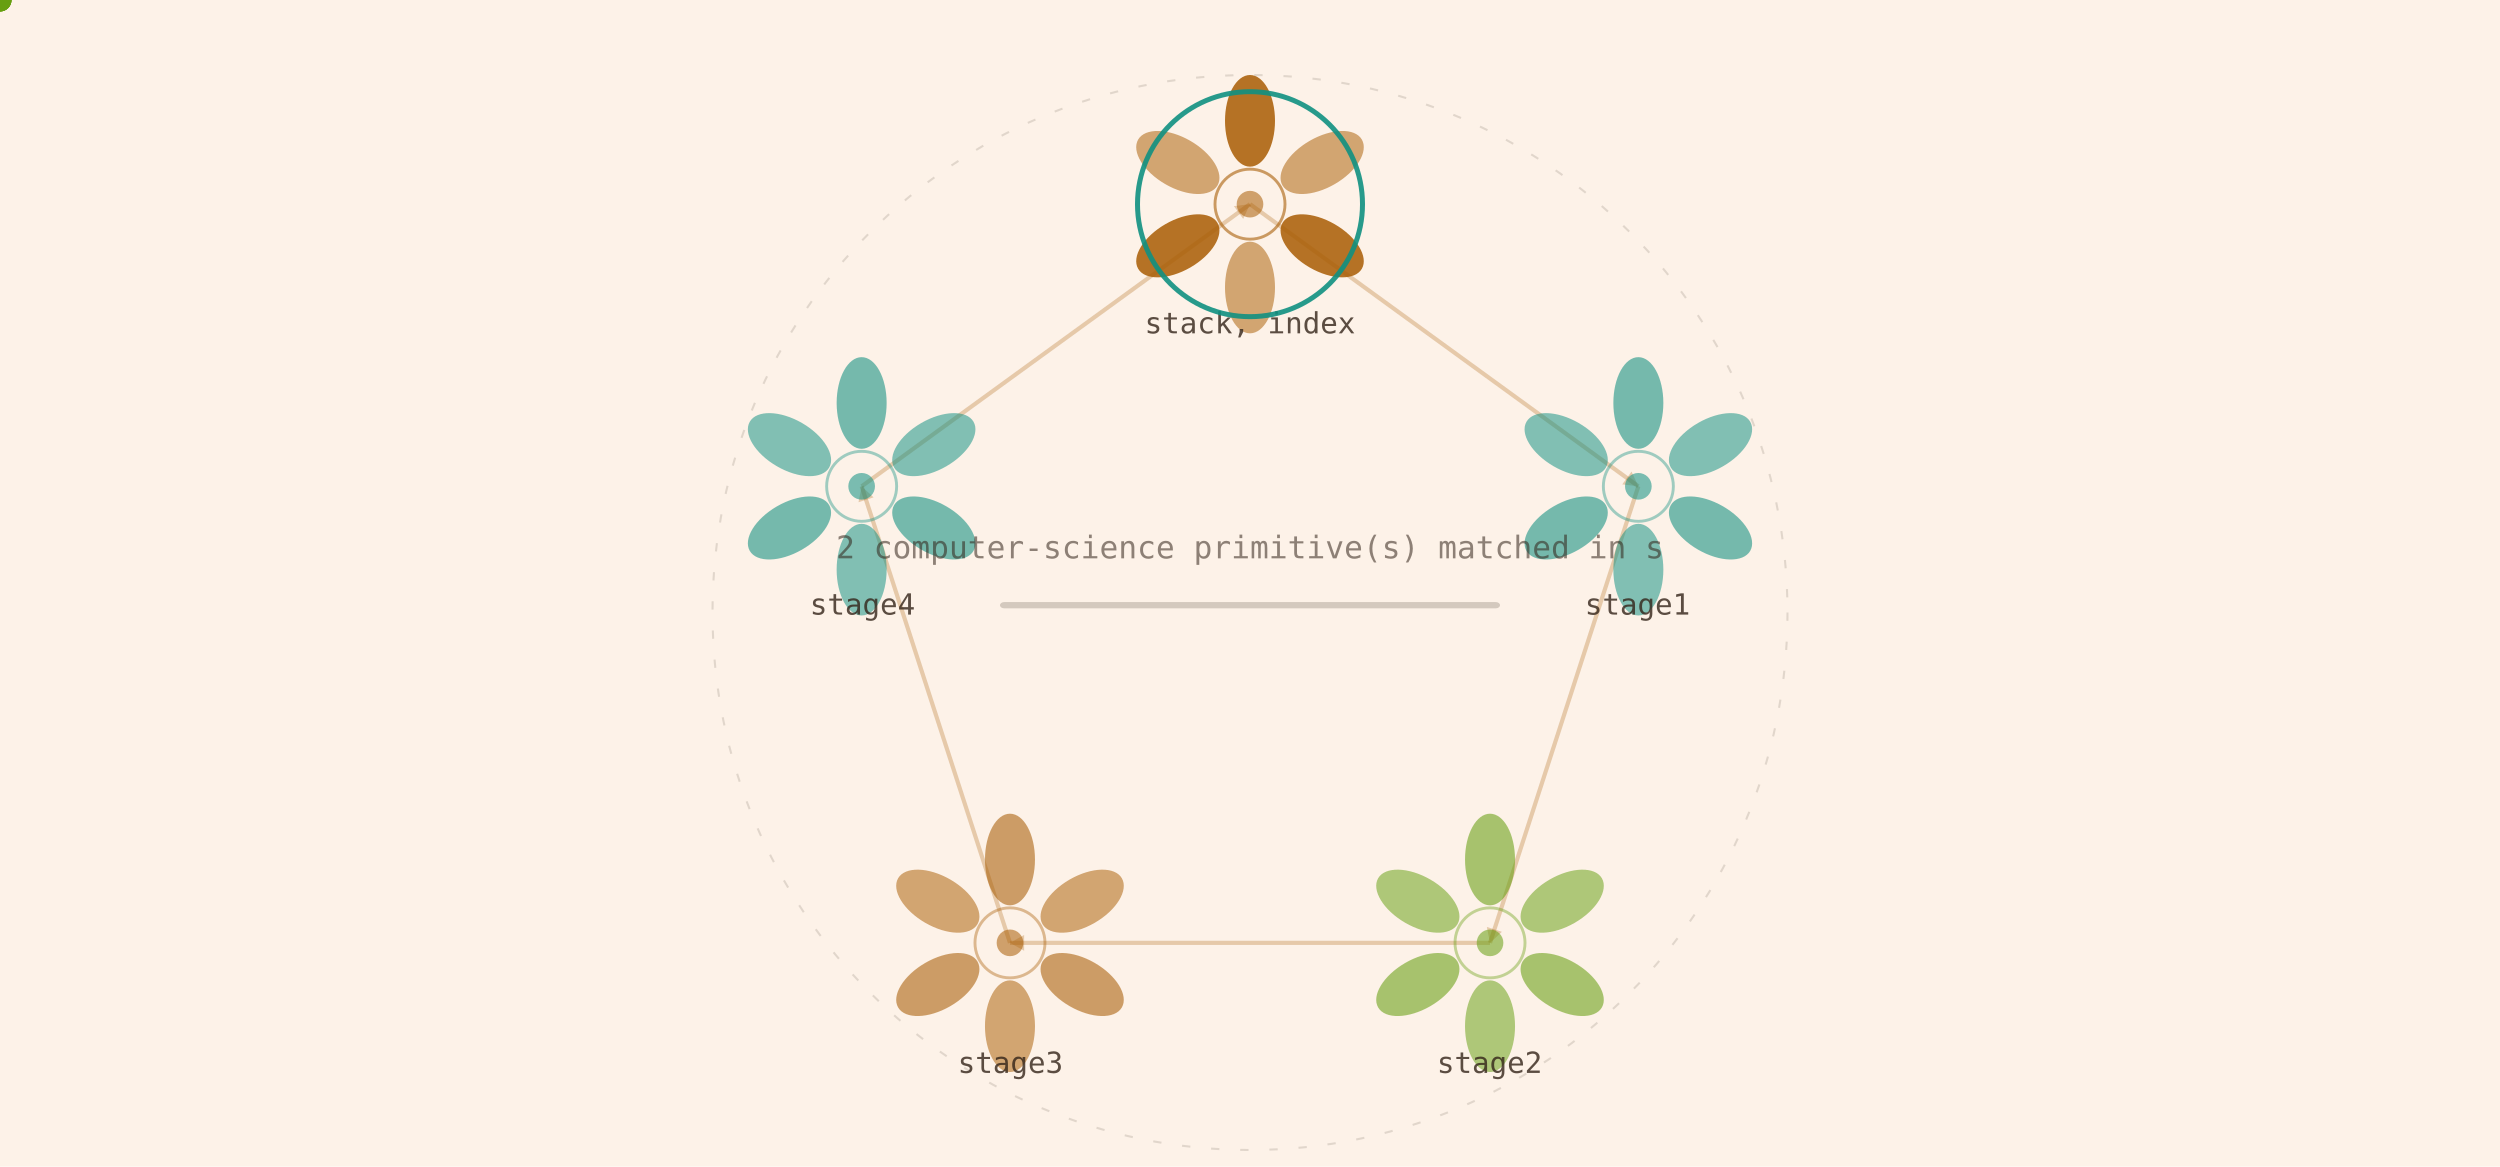
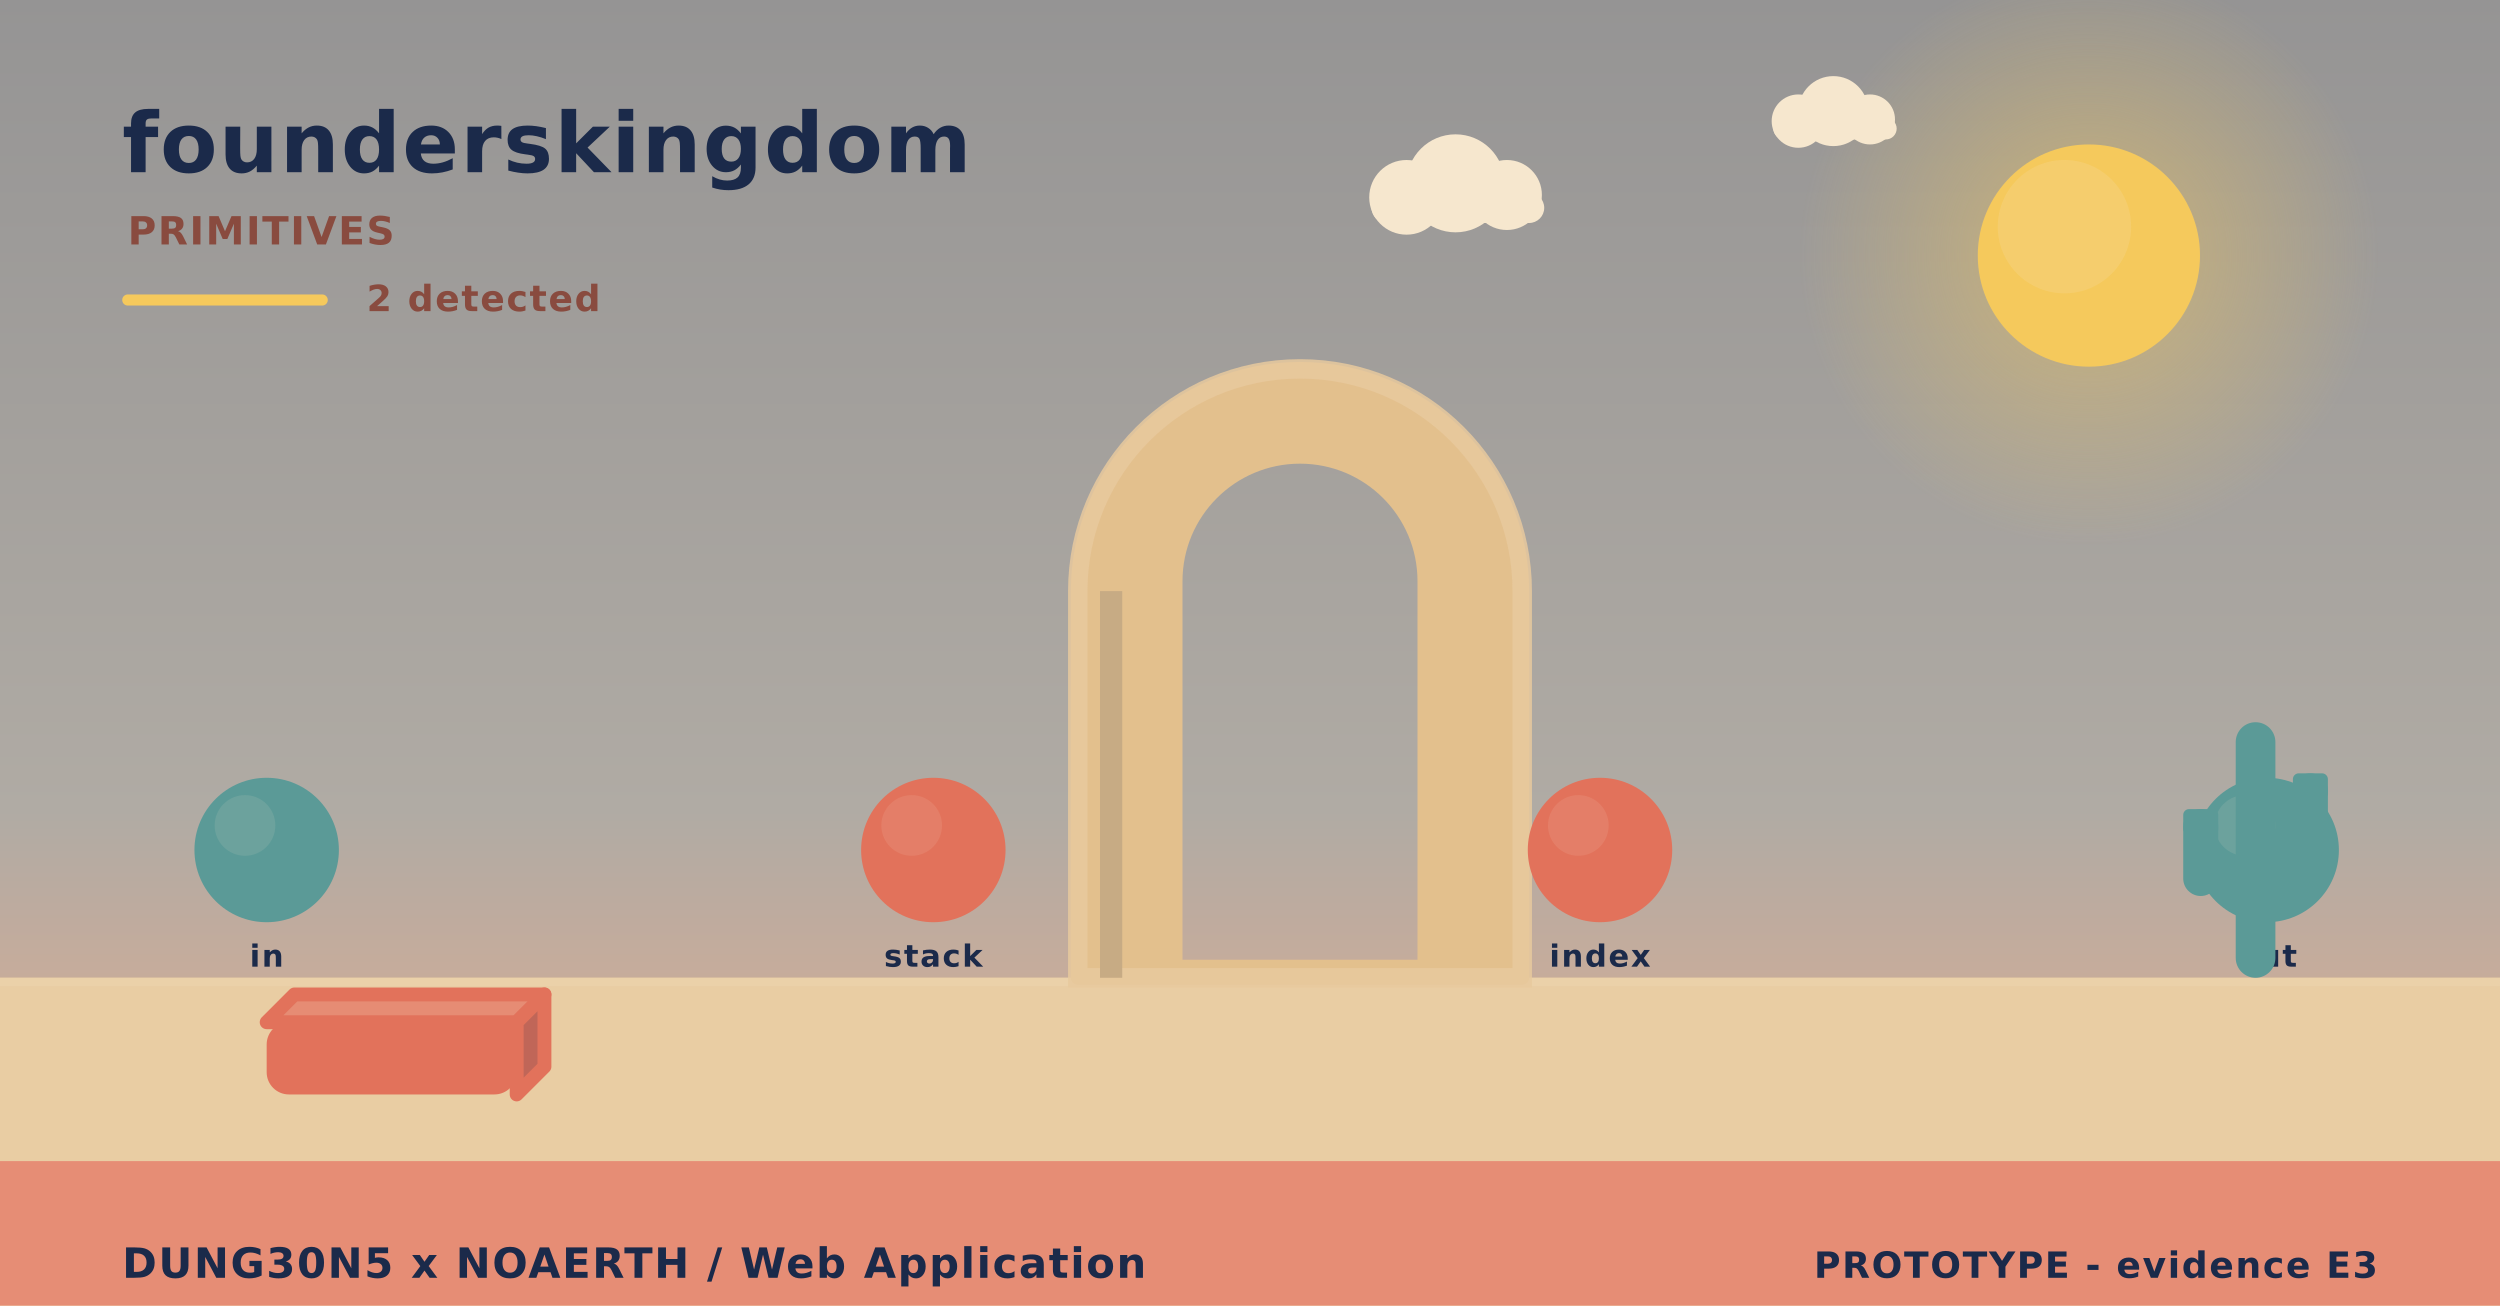
- <svg xmlns="http://www.w3.org/2000/svg" viewBox="0 0 1200 560" width="1200" height="560" role="img" aria-label="founderskingdom state machine">
-   <rect width="1200" height="560" fill="#fdf2e8" />
-   <defs>
-     <linearGradient id="gs" x1="0" y1="0" x2="1" y2="1">
-       <stop offset="0%" stop-color="#a95d05" />
-       <stop offset="100%" stop-color="#109081" />
-     </linearGradient>
-   </defs>
-   <circle cx="600.00" cy="294.00" r="258.00" fill="none" stroke="rgba(50,36,24,0.140)" stroke-width="1.00" opacity="1.00" stroke-dasharray="4 10" />
-   <line x1="600.00" y1="98.00" x2="786.41" y2="233.43" stroke="rgba(169,93,5,0.500)" stroke-width="2.00" opacity="0.55" />
-   <polygon points="786.41,233.43 783.14,226.36 778.67,232.51" fill="rgba(169,93,5,0.500)" opacity="0.55" />
-   <g opacity="0.9">
-     <circle cx="0.00" cy="0.00" r="5.50" fill="#679f11" opacity="1.00" />
-     <animateTransform attributeName="transform" type="translate" values="600.00,98.00 786.41,233.43" dur="5.2s" begin="0.0s" repeatCount="indefinite" />
-     <animateTransform attributeName="transform" type="translate" values="786.41,233.43 600.00,98.00" dur="5.2s" begin="2.6s" repeatCount="indefinite" />
+ <svg xmlns="http://www.w3.org/2000/svg" width="900" height="470" viewBox="0 0 900 470" role="img" aria-label="founderskingdom - how it behaves">
+   <linearGradient id="skys" x1="0" y1="0" x2="0" y2="1">
+     <stop offset="0" stop-color="#959494" />
+     <stop offset="0.62" stop-color="#b0aba4" />
+     <stop offset="1" stop-color="#f3ad8a" />
+   </linearGradient>
+   <rect width="900" height="470" fill="url(#skys)" />
+   <radialGradient id="suns">
+     <stop offset="0.35" stop-color="#f5c95c" stop-opacity="0.34" />
+     <stop offset="1" stop-color="#f5c95c" stop-opacity="0" />
+   </radialGradient>
+   <circle cx="752" cy="92" r="104" fill="url(#suns)" />
+   <circle cx="752" cy="92" r="40" fill="#f5c95c" />
+   <circle cx="743.2" cy="81.6" r="24" fill="#f5d27e" opacity="0.5" />
+   <g>
+     <circle cx="524" cy="66" r="17.64" fill="#f6e7ce" />
+     <circle cx="506.36" cy="71.04" r="13.44" fill="#f6e7ce" />
+     <circle cx="542.48" cy="70.2" r="12.6" fill="#f6e7ce" />
+     <rect x="493.76" y="69.36" width="62.16" height="10.92" rx="5.46" fill="#f6e7ce" />
+     <animateTransform attributeName="transform" type="translate" values="0 0;24 0;0 0" dur="36s" begin="0s" repeatCount="indefinite" />
  </g>
-   <line x1="786.41" y1="233.43" x2="715.21" y2="452.57" stroke="rgba(169,93,5,0.500)" stroke-width="2.00" opacity="0.55" />
-   <polygon points="715.21,452.57 720.92,447.27 713.69,444.93" fill="rgba(169,93,5,0.500)" opacity="0.55" />
-   <g opacity="0.9">
-     <circle cx="0.00" cy="0.00" r="5.50" fill="#679f11" opacity="1.00" />
-     <animateTransform attributeName="transform" type="translate" values="786.41,233.43 715.21,452.57" dur="5.2s" begin="1.04s" repeatCount="indefinite" />
-     <animateTransform attributeName="transform" type="translate" values="715.21,452.57 786.41,233.43" dur="5.2s" begin="3.64s" repeatCount="indefinite" />
+   <g>
+     <circle cx="660" cy="40" r="12.6" fill="#f6e7ce" />
+     <circle cx="647.4" cy="43.6" r="9.6" fill="#f6e7ce" />
+     <circle cx="673.2" cy="43" r="9" fill="#f6e7ce" />
+     <rect x="638.4" y="42.4" width="44.4" height="7.8" rx="3.9" fill="#f6e7ce" />
+     <animateTransform attributeName="transform" type="translate" values="0 0;-18 0;0 0" dur="46s" begin="3s" repeatCount="indefinite" />
  </g>
-   <line x1="715.21" y1="452.57" x2="484.79" y2="452.57" stroke="rgba(169,93,5,0.500)" stroke-width="2.00" opacity="0.55" />
-   <polygon points="484.79,452.57 491.59,456.37 491.59,448.77" fill="rgba(169,93,5,0.500)" opacity="0.55" />
-   <g opacity="0.9">
-     <circle cx="0.00" cy="0.00" r="5.50" fill="#679f11" opacity="1.00" />
-     <animateTransform attributeName="transform" type="translate" values="715.21,452.57 484.79,452.57" dur="5.2s" begin="2.08s" repeatCount="indefinite" />
-     <animateTransform attributeName="transform" type="translate" values="484.79,452.57 715.21,452.57" dur="5.2s" begin="4.68s" repeatCount="indefinite" />
+   <rect x="0" y="352" width="900" height="118" fill="#e9cda3" />
+   <rect x="0" y="352" width="900" height="3" fill="#ebd1a9" />
+   <text x="44" y="62" font-family="Verdana,DejaVu Sans,sans-serif" font-size="30" font-weight="700" letter-spacing="0.6" fill="#1b2a4a" text-anchor="start">founderskingdom</text>
+   <text x="46" y="88" font-family="Verdana,DejaVu Sans,sans-serif" font-size="14" font-weight="700" letter-spacing="0.6" fill="#894b3f" text-anchor="start">PRIMITIVES</text>
+   <rect x="44" y="106" width="74" height="4" rx="2" fill="#f5c95c" />
+   <text x="132" y="112" font-family="Verdana,DejaVu Sans,sans-serif" font-size="13" font-weight="700" letter-spacing="0.6" fill="#894b3f" text-anchor="start">2 detected</text>
+   <path d="M388,352 L388,212.8 A80,80 0 0 1 548,212.8 L548,352 Z M423.2,348 L423.2,209.22 A44.8,44.8 0 0 1 512.8,209.22 L512.8,348 Z" fill="#e3c08d" fill-rule="evenodd" stroke="#e3c08d" stroke-width="5" stroke-linejoin="round" />
+   <path d="M388,352 L388,212.8 A80,80 0 0 1 548,212.8 L548,352 Z" fill="none" stroke="#e8c99d" stroke-width="7" stroke-linecap="round" opacity="0.85" />
+   <rect x="396" y="212.8" width="8" height="139.2" fill="#c7ab84" />
+   <circle cx="96" cy="306" r="26" fill="#5b9a97" />
+   <circle cx="88.2" cy="297.16" r="10.92" fill="#7aa9a2" opacity="0.55" />
+   <text x="96" y="348" font-family="Verdana,DejaVu Sans,sans-serif" font-size="11" font-weight="700" letter-spacing="0.6" fill="#1b2a4a" text-anchor="middle">in</text>
+   <g>
+     <circle cx="336" cy="306" r="26" fill="#e2725b" />
+     <circle cx="328.2" cy="297.16" r="10.92" fill="#e68972" opacity="0.55" />
+     <animate attributeName="opacity" values="0.8;1;0.8" dur="4.6s" begin="0s" repeatCount="indefinite" />
  </g>
-   <line x1="484.79" y1="452.57" x2="413.59" y2="233.43" stroke="rgba(169,93,5,0.500)" stroke-width="2.00" opacity="0.55" />
-   <polygon points="413.59,233.43 412.08,241.07 419.31,238.73" fill="rgba(169,93,5,0.500)" opacity="0.55" />
-   <g opacity="0.9">
-     <circle cx="0.00" cy="0.00" r="5.50" fill="#679f11" opacity="1.00" />
-     <animateTransform attributeName="transform" type="translate" values="484.79,452.57 413.59,233.43" dur="5.2s" begin="3.12s" repeatCount="indefinite" />
-     <animateTransform attributeName="transform" type="translate" values="413.59,233.43 484.79,452.57" dur="5.2s" begin="5.72s" repeatCount="indefinite" />
+   <text x="336" y="348" font-family="Verdana,DejaVu Sans,sans-serif" font-size="11" font-weight="700" letter-spacing="0.6" fill="#1b2a4a" text-anchor="middle">stack</text>
+   <g>
+     <circle cx="576" cy="306" r="26" fill="#e2725b" />
+     <circle cx="568.2" cy="297.16" r="10.92" fill="#e68972" opacity="0.55" />
+     <animate attributeName="opacity" values="0.8;1;0.8" dur="5.2s" begin="0s" repeatCount="indefinite" />
  </g>
-   <line x1="413.59" y1="233.43" x2="600.00" y2="98.00" stroke="rgba(169,93,5,0.500)" stroke-width="2.00" opacity="0.55" />
-   <polygon points="600.00,98.00 592.27,98.92 596.73,105.07" fill="rgba(169,93,5,0.500)" opacity="0.55" />
-   <g opacity="0.9">
-     <circle cx="0.00" cy="0.00" r="5.50" fill="#679f11" opacity="1.00" />
-     <animateTransform attributeName="transform" type="translate" values="413.59,233.43 600.00,98.00" dur="5.2s" begin="4.16s" repeatCount="indefinite" />
-     <animateTransform attributeName="transform" type="translate" values="600.00,98.00 413.59,233.43" dur="5.2s" begin="6.76s" repeatCount="indefinite" />
-   </g>
-   <ellipse cx="600.00" cy="58.00" rx="12.00" ry="22.00" fill="rgba(169,93,5,0.900)" opacity="0.95" transform="rotate(0.0 600.00 58.00)" />
-   <ellipse cx="634.64" cy="78.00" rx="12.00" ry="22.00" fill="rgba(169,93,5,0.550)" opacity="0.95" transform="rotate(60.0 634.64 78.00)" />
-   <ellipse cx="634.64" cy="118.00" rx="12.00" ry="22.00" fill="rgba(169,93,5,0.900)" opacity="0.95" transform="rotate(120.0 634.64 118.00)" />
-   <ellipse cx="600.00" cy="138.00" rx="12.00" ry="22.00" fill="rgba(169,93,5,0.550)" opacity="0.95" transform="rotate(180.0 600.00 138.00)" />
-   <ellipse cx="565.36" cy="118.00" rx="12.00" ry="22.00" fill="rgba(169,93,5,0.900)" opacity="0.95" transform="rotate(240.0 565.36 118.00)" />
-   <ellipse cx="565.36" cy="78.00" rx="12.00" ry="22.00" fill="rgba(169,93,5,0.550)" opacity="0.95" transform="rotate(300.0 565.36 78.00)" />
-   <circle cx="600.00" cy="98.00" r="16.80" fill="none" stroke="rgba(169,93,5,0.900)" stroke-width="1.40" opacity="0.66" />
-   <circle cx="600.00" cy="98.00" r="6.40" fill="rgba(169,93,5,0.550)" opacity="1.00" />
-   <text x="600" y="160" font-family="ui-monospace,Menlo,monospace" font-size="14" fill="rgba(50,36,24,0.800)" text-anchor="middle">stack, index</text>
-   <g>
-     <circle cx="600.00" cy="98.00" r="54.00" fill="none" stroke="#109081" stroke-width="2.40" opacity="0.90" />
-     <animate attributeName="opacity" values="0.25;1.0;0.25" dur="10.4s" begin="0.0s" repeatCount="indefinite" />
-   </g>
-   <ellipse cx="786.41" cy="193.43" rx="12.00" ry="22.00" fill="rgba(16,144,129,0.600)" opacity="0.95" transform="rotate(0.0 786.41 193.43)" />
-   <ellipse cx="821.05" cy="213.43" rx="12.00" ry="22.00" fill="rgba(16,144,129,0.550)" opacity="0.95" transform="rotate(60.0 821.05 213.43)" />
-   <ellipse cx="821.05" cy="253.43" rx="12.00" ry="22.00" fill="rgba(16,144,129,0.600)" opacity="0.95" transform="rotate(120.0 821.05 253.43)" />
-   <ellipse cx="786.41" cy="273.43" rx="12.00" ry="22.00" fill="rgba(16,144,129,0.550)" opacity="0.95" transform="rotate(180.0 786.41 273.43)" />
-   <ellipse cx="751.77" cy="253.43" rx="12.00" ry="22.00" fill="rgba(16,144,129,0.600)" opacity="0.95" transform="rotate(240.0 751.77 253.43)" />
-   <ellipse cx="751.77" cy="213.43" rx="12.00" ry="22.00" fill="rgba(16,144,129,0.550)" opacity="0.95" transform="rotate(300.0 751.77 213.43)" />
-   <circle cx="786.41" cy="233.43" r="16.80" fill="none" stroke="rgba(16,144,129,0.600)" stroke-width="1.40" opacity="0.66" />
-   <circle cx="786.41" cy="233.43" r="6.40" fill="rgba(16,144,129,0.550)" opacity="1.00" />
-   <text x="786" y="295" font-family="ui-monospace,Menlo,monospace" font-size="14" fill="rgba(50,36,24,0.800)" text-anchor="middle">stage1</text>
-   <ellipse cx="715.21" cy="412.57" rx="12.00" ry="22.00" fill="rgba(103,159,17,0.600)" opacity="0.95" transform="rotate(0.0 715.21 412.57)" />
-   <ellipse cx="749.85" cy="432.57" rx="12.00" ry="22.00" fill="rgba(103,159,17,0.550)" opacity="0.95" transform="rotate(60.0 749.85 432.57)" />
-   <ellipse cx="749.85" cy="472.57" rx="12.00" ry="22.00" fill="rgba(103,159,17,0.600)" opacity="0.95" transform="rotate(120.0 749.85 472.57)" />
-   <ellipse cx="715.21" cy="492.57" rx="12.00" ry="22.00" fill="rgba(103,159,17,0.550)" opacity="0.95" transform="rotate(180.0 715.21 492.57)" />
-   <ellipse cx="680.56" cy="472.57" rx="12.00" ry="22.00" fill="rgba(103,159,17,0.600)" opacity="0.95" transform="rotate(240.0 680.56 472.57)" />
-   <ellipse cx="680.56" cy="432.57" rx="12.00" ry="22.00" fill="rgba(103,159,17,0.550)" opacity="0.95" transform="rotate(300.0 680.56 432.57)" />
-   <circle cx="715.21" cy="452.57" r="16.80" fill="none" stroke="rgba(103,159,17,0.600)" stroke-width="1.40" opacity="0.66" />
-   <circle cx="715.21" cy="452.57" r="6.40" fill="rgba(103,159,17,0.550)" opacity="1.00" />
-   <text x="715" y="515" font-family="ui-monospace,Menlo,monospace" font-size="14" fill="rgba(50,36,24,0.800)" text-anchor="middle">stage2</text>
-   <ellipse cx="484.79" cy="412.57" rx="12.00" ry="22.00" fill="rgba(169,93,5,0.600)" opacity="0.95" transform="rotate(0.0 484.79 412.57)" />
-   <ellipse cx="519.44" cy="432.57" rx="12.00" ry="22.00" fill="rgba(169,93,5,0.550)" opacity="0.95" transform="rotate(60.0 519.44 432.57)" />
-   <ellipse cx="519.44" cy="472.57" rx="12.00" ry="22.00" fill="rgba(169,93,5,0.600)" opacity="0.95" transform="rotate(120.0 519.44 472.57)" />
-   <ellipse cx="484.79" cy="492.57" rx="12.00" ry="22.00" fill="rgba(169,93,5,0.550)" opacity="0.95" transform="rotate(180.0 484.79 492.57)" />
-   <ellipse cx="450.15" cy="472.57" rx="12.00" ry="22.00" fill="rgba(169,93,5,0.600)" opacity="0.95" transform="rotate(240.0 450.15 472.57)" />
-   <ellipse cx="450.15" cy="432.57" rx="12.00" ry="22.00" fill="rgba(169,93,5,0.550)" opacity="0.95" transform="rotate(300.0 450.15 432.57)" />
-   <circle cx="484.79" cy="452.57" r="16.80" fill="none" stroke="rgba(169,93,5,0.600)" stroke-width="1.40" opacity="0.66" />
-   <circle cx="484.79" cy="452.57" r="6.40" fill="rgba(169,93,5,0.550)" opacity="1.00" />
-   <text x="485" y="515" font-family="ui-monospace,Menlo,monospace" font-size="14" fill="rgba(50,36,24,0.800)" text-anchor="middle">stage3</text>
-   <ellipse cx="413.59" cy="193.43" rx="12.00" ry="22.00" fill="rgba(16,144,129,0.600)" opacity="0.95" transform="rotate(0.0 413.59 193.43)" />
-   <ellipse cx="448.23" cy="213.43" rx="12.00" ry="22.00" fill="rgba(16,144,129,0.550)" opacity="0.95" transform="rotate(60.0 448.23 213.43)" />
-   <ellipse cx="448.23" cy="253.43" rx="12.00" ry="22.00" fill="rgba(16,144,129,0.600)" opacity="0.95" transform="rotate(120.0 448.23 253.43)" />
-   <ellipse cx="413.59" cy="273.43" rx="12.00" ry="22.00" fill="rgba(16,144,129,0.550)" opacity="0.95" transform="rotate(180.0 413.59 273.43)" />
-   <ellipse cx="378.95" cy="253.43" rx="12.00" ry="22.00" fill="rgba(16,144,129,0.600)" opacity="0.95" transform="rotate(240.0 378.95 253.43)" />
-   <ellipse cx="378.95" cy="213.43" rx="12.00" ry="22.00" fill="rgba(16,144,129,0.550)" opacity="0.95" transform="rotate(300.0 378.95 213.43)" />
-   <circle cx="413.59" cy="233.43" r="16.80" fill="none" stroke="rgba(16,144,129,0.600)" stroke-width="1.40" opacity="0.66" />
-   <circle cx="413.59" cy="233.43" r="6.40" fill="rgba(16,144,129,0.550)" opacity="1.00" />
-   <text x="414" y="295" font-family="ui-monospace,Menlo,monospace" font-size="14" fill="rgba(50,36,24,0.800)" text-anchor="middle">stage4</text>
-   <rect x="480.00" y="289.00" width="240.00" height="3.00" rx="2.00" fill="rgba(50,36,24,0.200)" opacity="1.00" />
-   <text x="600" y="268" font-family="ui-monospace,Menlo,monospace" font-size="15" fill="rgba(50,36,24,0.550)" text-anchor="middle">2 computer-science primitive(s) matched in s</text>
+   <text x="576" y="348" font-family="Verdana,DejaVu Sans,sans-serif" font-size="11" font-weight="700" letter-spacing="0.6" fill="#1b2a4a" text-anchor="middle">index</text>
+   <circle cx="816" cy="306" r="26" fill="#5b9a97" />
+   <circle cx="808.2" cy="297.16" r="10.92" fill="#7aa9a2" opacity="0.55" />
+   <text x="816" y="348" font-family="Verdana,DejaVu Sans,sans-serif" font-size="11" font-weight="700" letter-spacing="0.6" fill="#1b2a4a" text-anchor="middle">out</text>
+   <path d="M96,368 L186,368 L196,358 L106,358 Z" fill="#e68c74" stroke="#e2725b" stroke-width="5" stroke-linejoin="round" />
+   <path d="M186,368 L196,358 L196,384 L186,394 Z" fill="#c06658" stroke="#e2725b" stroke-width="5" stroke-linejoin="round" />
+   <rect x="96" y="368" width="90" height="26" rx="8" fill="#e2725b" />
+   <rect x="804.86" y="260" width="14.28" height="92" rx="7.14" fill="#5b9a97" />
+   <rect x="785.96" y="291.28" width="12.6" height="31.28" rx="6.3" fill="#5b9a97" />
+   <rect x="785.96" y="291.28" width="12.6" height="9.2" rx="2.1" fill="#5b9a97" />
+   <rect x="825.44" y="278.4" width="12.6" height="31.28" rx="6.3" fill="#5b9a97" />
+   <rect x="825.44" y="278.4" width="12.6" height="9.2" rx="2.1" fill="#5b9a97" />
+   <rect x="0" y="418" width="900" height="52" rx="0" fill="#e68972" opacity="0.94" />
+   <text x="44" y="460" font-family="Verdana,DejaVu Sans,sans-serif" font-size="15" font-weight="700" letter-spacing="0.6" fill="#1b2a4a" text-anchor="start">DUNG30N5 x NOAERTH  /  Web Application</text>
+   <text x="856" y="460" font-family="Verdana,DejaVu Sans,sans-serif" font-size="13" font-weight="700" letter-spacing="0.6" fill="#1b2a4a" text-anchor="end">PROTOTYPE  -  evidence E3</text>
</svg>
